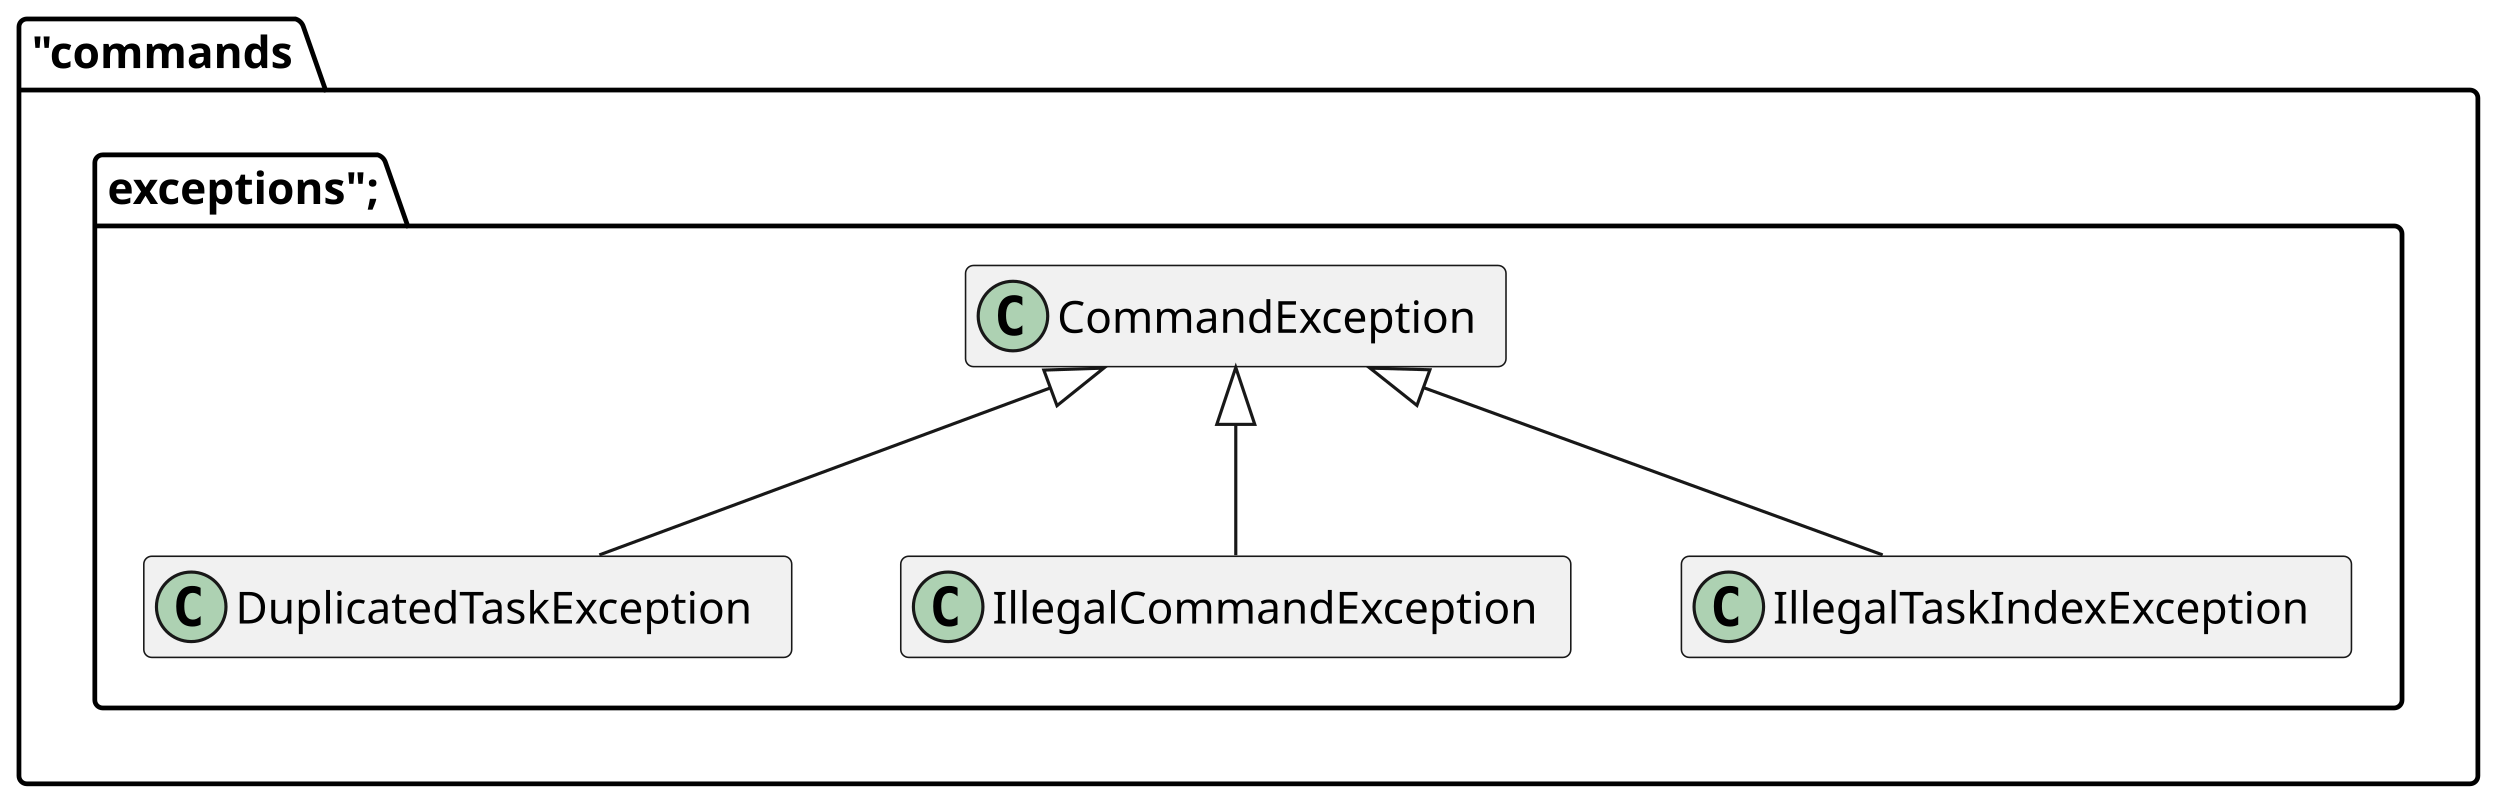
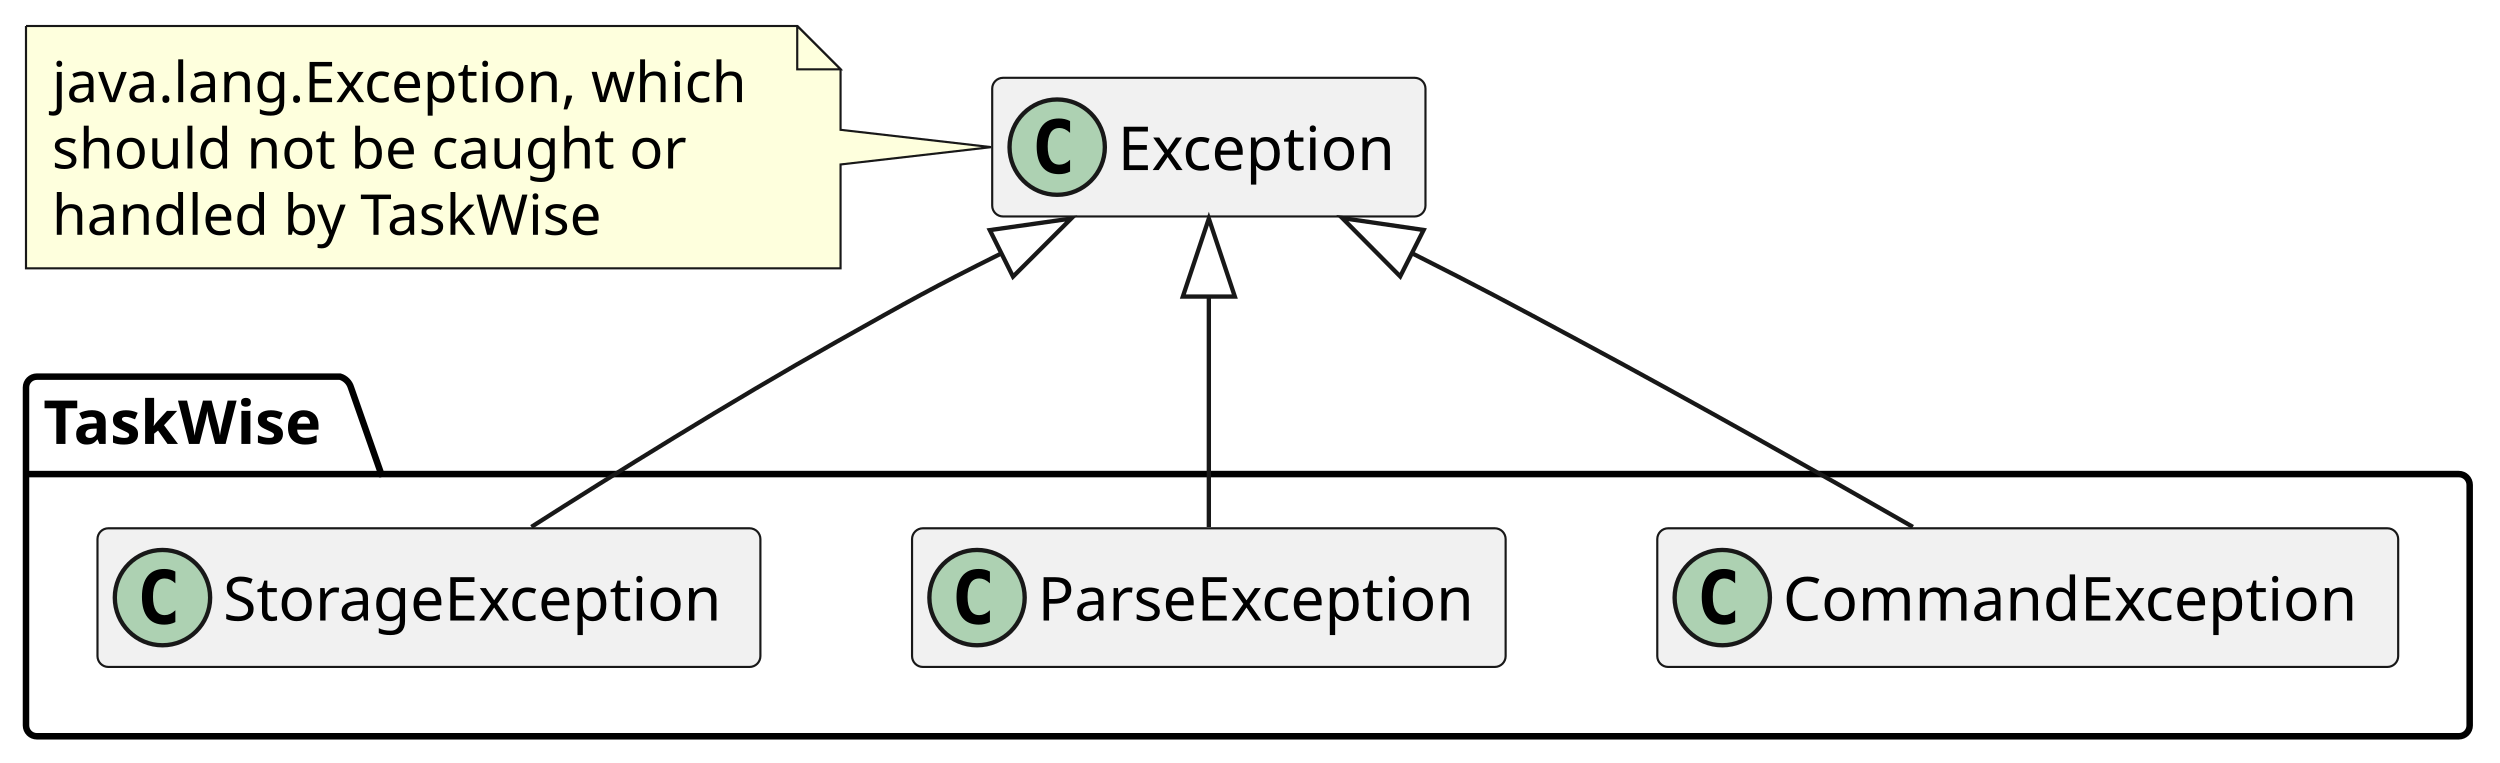
- <svg xmlns="http://www.w3.org/2000/svg" contentStyleType="text/css" height="255px" preserveAspectRatio="none" style="width:791px;height:255px;background:#FFFFFF;" version="1.1" viewBox="0 0 791 255" width="791px" zoomAndPan="magnify">
+ <svg xmlns="http://www.w3.org/2000/svg" contentStyleType="text/css" height="176px" preserveAspectRatio="none" style="width:577px;height:176px;background:#FFFFFF;" version="1.1" viewBox="0 0 577 176" width="577px" zoomAndPan="magnify">
  <defs />
  <g>
-     <g id="cluster_&quot;commands">
-       <path d="M8.5,6 L93.5,6 A3.75,3.75 0 0 1 96,8.5 L103,28.488 L781.5,28.488 A2.5,2.5 0 0 1 784,30.988 L784,245.5 A2.5,2.5 0 0 1 781.5,248 L8.5,248 A2.5,2.5 0 0 1 6,245.5 L6,8.5 A2.5,2.5 0 0 1 8.5,6 " fill="none" style="stroke:#000000;stroke-width:1.5;" />
-       <line style="stroke:#000000;stroke-width:1.5;" x1="6" x2="103" y1="28.488" y2="28.488" />
-       <text fill="#000000" font-family="sans-serif" font-size="14" font-weight="bold" lengthAdjust="spacing" textLength="84" x="10" y="21.535">"commands</text>
-     </g>
-     <g id="cluster_exceptions&quot;;">
-       <path d="M32.5,49 L119.5,49 A3.75,3.75 0 0 1 122,51.5 L129,71.488 L757.5,71.488 A2.5,2.5 0 0 1 760,73.988 L760,221.5 A2.5,2.5 0 0 1 757.5,224 L32.5,224 A2.5,2.5 0 0 1 30,221.5 L30,51.5 A2.5,2.5 0 0 1 32.5,49 " fill="none" style="stroke:#000000;stroke-width:1.5;" />
-       <line style="stroke:#000000;stroke-width:1.5;" x1="30" x2="129" y1="71.488" y2="71.488" />
-       <text fill="#000000" font-family="sans-serif" font-size="14" font-weight="bold" lengthAdjust="spacing" textLength="86" x="34" y="64.535">exceptions";</text>
+     <g id="cluster_TaskWise">
+       <path d="M8.5,86.93 L78.5,86.93 A3.75,3.75 0 0 1 81,89.43 L88,109.418 L567.5,109.418 A2.5,2.5 0 0 1 570,111.918 L570,167.43 A2.5,2.5 0 0 1 567.5,169.93 L8.5,169.93 A2.5,2.5 0 0 1 6,167.43 L6,89.43 A2.5,2.5 0 0 1 8.5,86.93 " fill="none" style="stroke:#000000;stroke-width:1.5;" />
+       <line style="stroke:#000000;stroke-width:1.5;" x1="6" x2="88" y1="109.418" y2="109.418" />
+       <text fill="#000000" font-family="sans-serif" font-size="14" font-weight="bold" lengthAdjust="spacing" textLength="69" x="10" y="102.465">TaskWise</text>
    </g>
    <g id="elem_CommandException">
-       <rect codeLine="2" fill="#F1F1F1" height="32" id="CommandException" rx="2.5" ry="2.5" style="stroke:#181818;stroke-width:0.5;" width="171" x="305.5" y="84" />
-       <ellipse cx="320.5" cy="100" fill="#ADD1B2" rx="11" ry="11" style="stroke:#181818;stroke-width:1.0;" />
-       <path d="M323.473,105.643 Q322.892,105.942 322.253,106.091 Q321.614,106.241 320.908,106.241 Q318.401,106.241 317.082,104.589 Q315.762,102.937 315.762,99.816 Q315.762,96.686 317.082,95.035 Q318.401,93.383 320.908,93.383 Q321.614,93.383 322.261,93.532 Q322.909,93.682 323.473,93.981 L323.473,96.703 Q322.842,96.122 322.249,95.852 Q321.655,95.582 321.024,95.582 Q319.68,95.582 318.995,96.649 Q318.31,97.716 318.31,99.816 Q318.31,101.908 318.995,102.974 Q319.68,104.041 321.024,104.041 Q321.655,104.041 322.249,103.771 Q322.842,103.501 323.473,102.92 Z " fill="#000000" />
-       <text fill="#000000" font-family="sans-serif" font-size="14" lengthAdjust="spacing" textLength="139" x="334.5" y="105.291">CommandException</text>
+       <rect fill="#F1F1F1" height="32" id="CommandException" rx="2.5" ry="2.5" style="stroke:#181818;stroke-width:0.5;" width="171" x="382.5" y="121.93" />
+       <ellipse cx="397.5" cy="137.93" fill="#ADD1B2" rx="11" ry="11" style="stroke:#181818;stroke-width:1.0;" />
+       <path d="M400.473,143.573 Q399.892,143.872 399.253,144.021 Q398.614,144.171 397.908,144.171 Q395.401,144.171 394.082,142.519 Q392.762,140.867 392.762,137.746 Q392.762,134.617 394.082,132.965 Q395.401,131.313 397.908,131.313 Q398.614,131.313 399.261,131.462 Q399.909,131.612 400.473,131.911 L400.473,134.633 Q399.842,134.052 399.249,133.782 Q398.655,133.512 398.024,133.512 Q396.68,133.512 395.995,134.579 Q395.31,135.646 395.31,137.746 Q395.31,139.838 395.995,140.904 Q396.68,141.971 398.024,141.971 Q398.655,141.971 399.249,141.701 Q399.842,141.431 400.473,140.85 Z " fill="#000000" />
+       <text fill="#000000" font-family="sans-serif" font-size="14" lengthAdjust="spacing" textLength="139" x="411.5" y="143.221">CommandException</text>
    </g>
-     <g id="elem_DuplicatedTaskException">
-       <rect codeLine="3" fill="#F1F1F1" height="32" id="DuplicatedTaskException" rx="2.5" ry="2.5" style="stroke:#181818;stroke-width:0.5;" width="205" x="45.5" y="176" />
-       <ellipse cx="60.5" cy="192" fill="#ADD1B2" rx="11" ry="11" style="stroke:#181818;stroke-width:1.0;" />
-       <path d="M63.473,197.643 Q62.892,197.942 62.253,198.091 Q61.614,198.241 60.908,198.241 Q58.401,198.241 57.081,196.589 Q55.762,194.937 55.762,191.816 Q55.762,188.686 57.081,187.035 Q58.401,185.383 60.908,185.383 Q61.614,185.383 62.261,185.532 Q62.909,185.682 63.473,185.981 L63.473,188.703 Q62.842,188.122 62.249,187.852 Q61.655,187.583 61.024,187.583 Q59.68,187.583 58.995,188.649 Q58.31,189.716 58.31,191.816 Q58.31,193.908 58.995,194.974 Q59.68,196.041 61.024,196.041 Q61.655,196.041 62.249,195.771 Q62.842,195.501 63.473,194.92 Z " fill="#000000" />
-       <text fill="#000000" font-family="sans-serif" font-size="14" lengthAdjust="spacing" textLength="173" x="74.5" y="197.291">DuplicatedTaskException</text>
+     <g id="elem_ParseException">
+       <rect fill="#F1F1F1" height="32" id="ParseException" rx="2.5" ry="2.5" style="stroke:#181818;stroke-width:0.5;" width="137" x="210.5" y="121.93" />
+       <ellipse cx="225.5" cy="137.93" fill="#ADD1B2" rx="11" ry="11" style="stroke:#181818;stroke-width:1.0;" />
+       <path d="M228.473,143.573 Q227.892,143.872 227.253,144.021 Q226.614,144.171 225.908,144.171 Q223.401,144.171 222.082,142.519 Q220.762,140.867 220.762,137.746 Q220.762,134.617 222.082,132.965 Q223.401,131.313 225.908,131.313 Q226.614,131.313 227.261,131.462 Q227.909,131.612 228.473,131.911 L228.473,134.633 Q227.842,134.052 227.249,133.782 Q226.655,133.512 226.024,133.512 Q224.68,133.512 223.995,134.579 Q223.31,135.646 223.31,137.746 Q223.31,139.838 223.995,140.904 Q224.68,141.971 226.024,141.971 Q226.655,141.971 227.249,141.701 Q227.842,141.431 228.473,140.85 Z " fill="#000000" />
+       <text fill="#000000" font-family="sans-serif" font-size="14" lengthAdjust="spacing" textLength="105" x="239.5" y="143.221">ParseException</text>
    </g>
-     <g id="elem_IllegalCommandException">
-       <rect codeLine="4" fill="#F1F1F1" height="32" id="IllegalCommandException" rx="2.5" ry="2.5" style="stroke:#181818;stroke-width:0.5;" width="212" x="285" y="176" />
-       <ellipse cx="300" cy="192" fill="#ADD1B2" rx="11" ry="11" style="stroke:#181818;stroke-width:1.0;" />
-       <path d="M302.973,197.643 Q302.392,197.942 301.753,198.091 Q301.114,198.241 300.408,198.241 Q297.901,198.241 296.582,196.589 Q295.262,194.937 295.262,191.816 Q295.262,188.686 296.582,187.035 Q297.901,185.383 300.408,185.383 Q301.114,185.383 301.761,185.532 Q302.409,185.682 302.973,185.981 L302.973,188.703 Q302.342,188.122 301.749,187.852 Q301.155,187.583 300.524,187.583 Q299.18,187.583 298.495,188.649 Q297.81,189.716 297.81,191.816 Q297.81,193.908 298.495,194.974 Q299.18,196.041 300.524,196.041 Q301.155,196.041 301.749,195.771 Q302.342,195.501 302.973,194.92 Z " fill="#000000" />
-       <text fill="#000000" font-family="sans-serif" font-size="14" lengthAdjust="spacing" textLength="180" x="314" y="197.291">IllegalCommandException</text>
+     <g id="elem_StorageException">
+       <rect fill="#F1F1F1" height="32" id="StorageException" rx="2.5" ry="2.5" style="stroke:#181818;stroke-width:0.5;" width="153" x="22.5" y="121.93" />
+       <ellipse cx="37.5" cy="137.93" fill="#ADD1B2" rx="11" ry="11" style="stroke:#181818;stroke-width:1.0;" />
+       <path d="M40.473,143.573 Q39.892,143.872 39.253,144.021 Q38.614,144.171 37.908,144.171 Q35.401,144.171 34.081,142.519 Q32.762,140.867 32.762,137.746 Q32.762,134.617 34.081,132.965 Q35.401,131.313 37.908,131.313 Q38.614,131.313 39.261,131.462 Q39.909,131.612 40.473,131.911 L40.473,134.633 Q39.842,134.052 39.249,133.782 Q38.655,133.512 38.024,133.512 Q36.68,133.512 35.995,134.579 Q35.31,135.646 35.31,137.746 Q35.31,139.838 35.995,140.904 Q36.68,141.971 38.024,141.971 Q38.655,141.971 39.249,141.701 Q39.842,141.431 40.473,140.85 Z " fill="#000000" />
+       <text fill="#000000" font-family="sans-serif" font-size="14" lengthAdjust="spacing" textLength="121" x="51.5" y="143.221">StorageException</text>
    </g>
-     <g id="elem_IllegalTaskIndexException">
-       <rect codeLine="5" fill="#F1F1F1" height="32" id="IllegalTaskIndexException" rx="2.5" ry="2.5" style="stroke:#181818;stroke-width:0.5;" width="212" x="532" y="176" />
-       <ellipse cx="547" cy="192" fill="#ADD1B2" rx="11" ry="11" style="stroke:#181818;stroke-width:1.0;" />
-       <path d="M549.973,197.643 Q549.392,197.942 548.753,198.091 Q548.114,198.241 547.408,198.241 Q544.901,198.241 543.582,196.589 Q542.262,194.937 542.262,191.816 Q542.262,188.686 543.582,187.035 Q544.901,185.383 547.408,185.383 Q548.114,185.383 548.761,185.532 Q549.409,185.682 549.973,185.981 L549.973,188.703 Q549.342,188.122 548.749,187.852 Q548.155,187.583 547.524,187.583 Q546.18,187.583 545.495,188.649 Q544.81,189.716 544.81,191.816 Q544.81,193.908 545.495,194.974 Q546.18,196.041 547.524,196.041 Q548.155,196.041 548.749,195.771 Q549.342,195.501 549.973,194.92 Z " fill="#000000" />
-       <text fill="#000000" font-family="sans-serif" font-size="14" lengthAdjust="spacing" textLength="180" x="561" y="197.291">IllegalTaskIndexException</text>
+     <g id="elem_Exception">
+       <rect codeLine="1" fill="#F1F1F1" height="32" id="Exception" rx="2.5" ry="2.5" style="stroke:#181818;stroke-width:0.5;" width="100" x="229" y="17.96" />
+       <ellipse cx="244" cy="33.96" fill="#ADD1B2" rx="11" ry="11" style="stroke:#181818;stroke-width:1.0;" />
+       <path d="M246.973,39.603 Q246.392,39.902 245.753,40.051 Q245.114,40.201 244.408,40.201 Q241.901,40.201 240.582,38.549 Q239.262,36.897 239.262,33.776 Q239.262,30.646 240.582,28.995 Q241.901,27.343 244.408,27.343 Q245.114,27.343 245.761,27.492 Q246.409,27.642 246.973,27.941 L246.973,30.663 Q246.342,30.082 245.749,29.812 Q245.155,29.543 244.524,29.543 Q243.18,29.543 242.495,30.609 Q241.81,31.676 241.81,33.776 Q241.81,35.868 242.495,36.934 Q243.18,38.001 244.524,38.001 Q245.155,38.001 245.749,37.731 Q246.342,37.462 246.973,36.88 Z " fill="#000000" />
+       <text fill="#000000" font-family="sans-serif" font-size="14" lengthAdjust="spacing" textLength="68" x="258" y="39.251">Exception</text>
    </g>
-     <g id="link_CommandException_DuplicatedTaskException">
-       <path codeLine="7" d="M332.351,122.723 C287.701,139.263 234.23,159.06 189.63,175.58 " fill="none" id="CommandException-backto-DuplicatedTaskException" style="stroke:#181818;stroke-width:1.0;" />
-       <polygon fill="none" points="349.23,116.47,330.267,117.096,334.435,128.349,349.23,116.47" style="stroke:#181818;stroke-width:1.0;" />
+     <g id="elem_GMN3">
+       <path d="M6,6 L6,61.932 A0,0 0 0 0 6,61.932 L194,61.932 A0,0 0 0 0 194,61.932 L194,37.96 L228.77,33.96 L194,29.96 L194,16 L184,6 L6,6 A0,0 0 0 0 6,6 " fill="#FEFFDD" style="stroke:#181818;stroke-width:0.5;" />
+       <path d="M184,6 L184,16 L194,16 L184,6 " fill="#FEFFDD" style="stroke:#181818;stroke-width:0.5;" />
+       <text fill="#000000" font-family="sans-serif" font-size="13" lengthAdjust="spacing" textLength="167" x="12" y="23.568">java.lang.Exception, which</text>
+       <text fill="#000000" font-family="sans-serif" font-size="13" lengthAdjust="spacing" textLength="151" x="12" y="38.879">should not be caught or</text>
+       <text fill="#000000" font-family="sans-serif" font-size="13" lengthAdjust="spacing" textLength="132" x="12" y="54.19">handled by TaskWise</text>
    </g>
-     <g id="link_CommandException_IllegalCommandException">
-       <path codeLine="8" d="M391,134.27 C391,150.82 391,159.08 391,175.66 " fill="none" id="CommandException-backto-IllegalCommandException" style="stroke:#181818;stroke-width:1.0;" />
-       <polygon fill="none" points="391,116.27,385,134.27,397,134.27,391,116.27" style="stroke:#181818;stroke-width:1.0;" />
+     <g id="link_Exception_CommandException">
+       <path codeLine="6" d="M325.87,58.438 C342.34,66.748 346.83,69.17 365,78.93 C391.22,93.01 420.78,109.74 441.49,121.61 " fill="none" id="Exception-backto-CommandException" style="stroke:#181818;stroke-width:1.0;" />
+       <polygon fill="none" points="309.8,50.33,323.168,63.795,328.573,53.082,309.8,50.33" style="stroke:#181818;stroke-width:1.0;" />
    </g>
-     <g id="link_CommandException_IllegalTaskIndexException">
-       <path codeLine="9" d="M450.372,122.634 C495.752,139.174 550.36,159.06 595.68,175.58 " fill="none" id="CommandException-backto-IllegalTaskIndexException" style="stroke:#181818;stroke-width:1.0;" />
-       <polygon fill="none" points="433.46,116.47,448.317,128.271,452.426,116.997,433.46,116.47" style="stroke:#181818;stroke-width:1.0;" />
+     <g id="link_Exception_ParseException">
+       <path codeLine="7" d="M279,68.45 C279,87.73 279,102.44 279,121.63 " fill="none" id="Exception-backto-ParseException" style="stroke:#181818;stroke-width:1.0;" />
+       <polygon fill="none" points="279,50.45,273,68.45,285,68.45,279,50.45" style="stroke:#181818;stroke-width:1.0;" />
+     </g>
+     <g id="link_Exception_StorageException">
+       <path codeLine="8" d="M231.124,58.478 C214.754,66.648 210.68,68.98 193,78.93 C168.6,92.66 141.46,109.6 122.64,121.61 " fill="none" id="Exception-backto-StorageException" style="stroke:#181818;stroke-width:1.0;" />
+       <polygon fill="none" points="247.23,50.44,228.445,53.109,233.804,63.847,247.23,50.44" style="stroke:#181818;stroke-width:1.0;" />
    </g>
  </g>
</svg>
